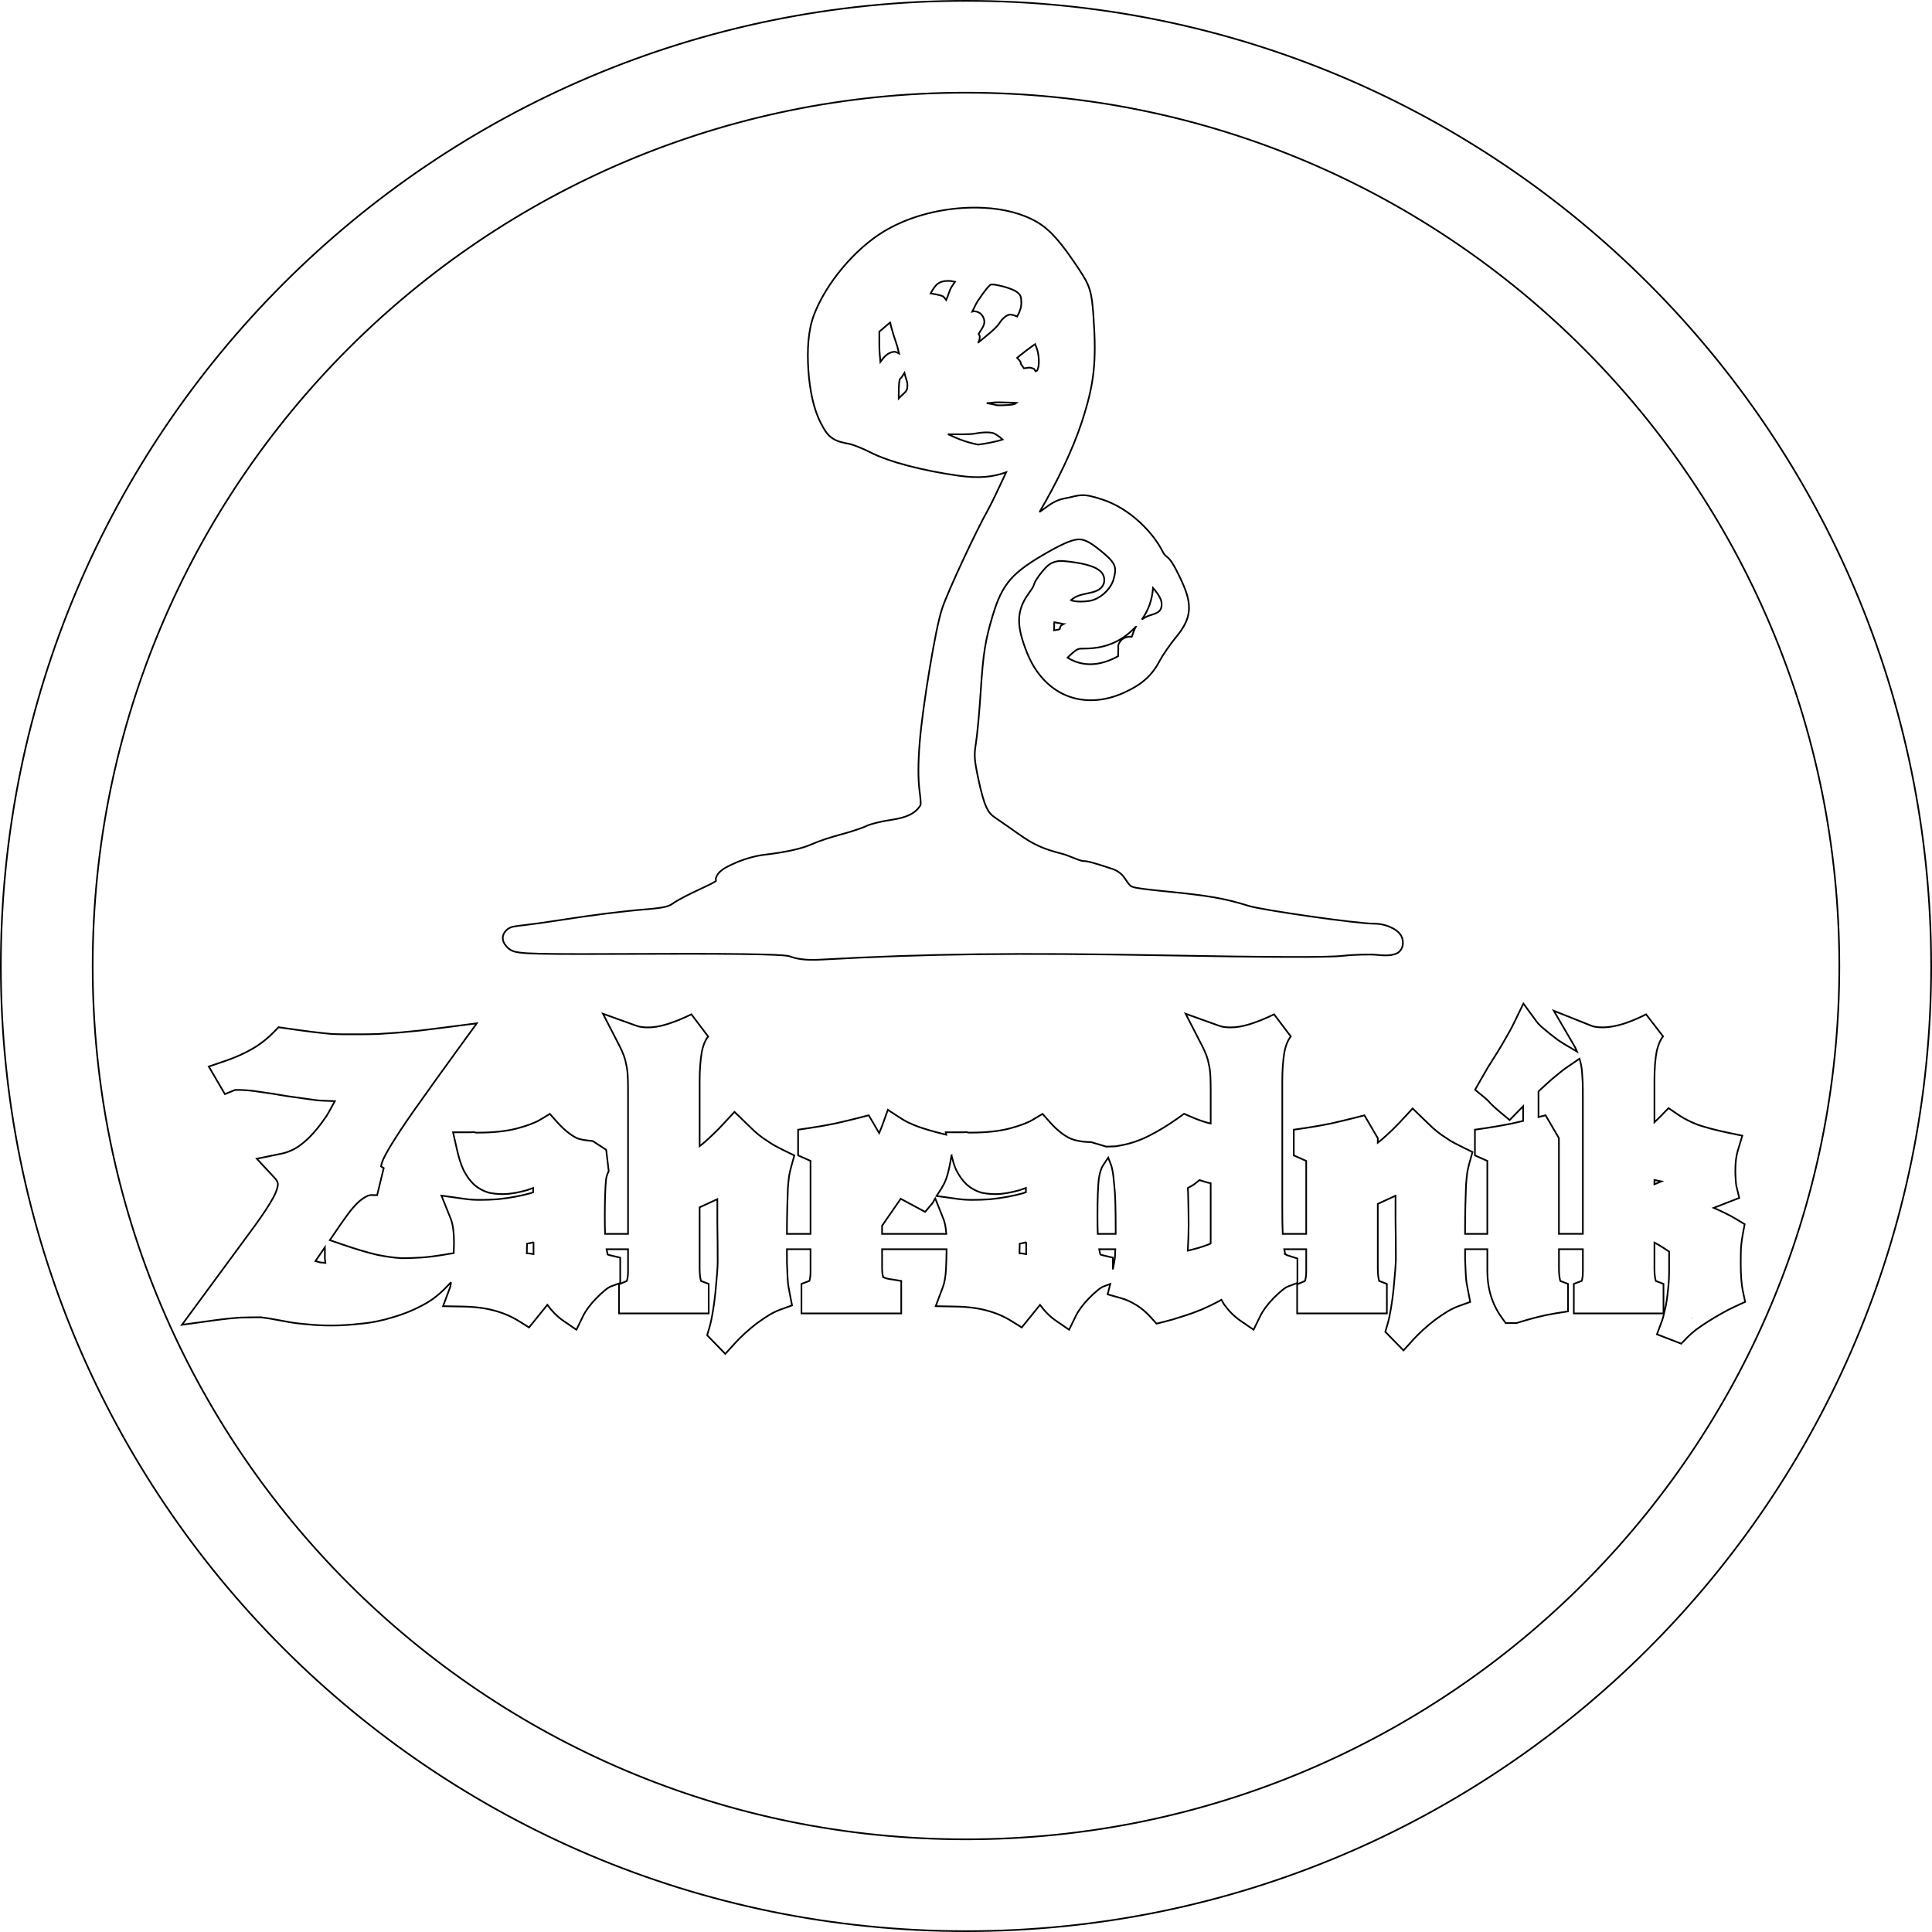
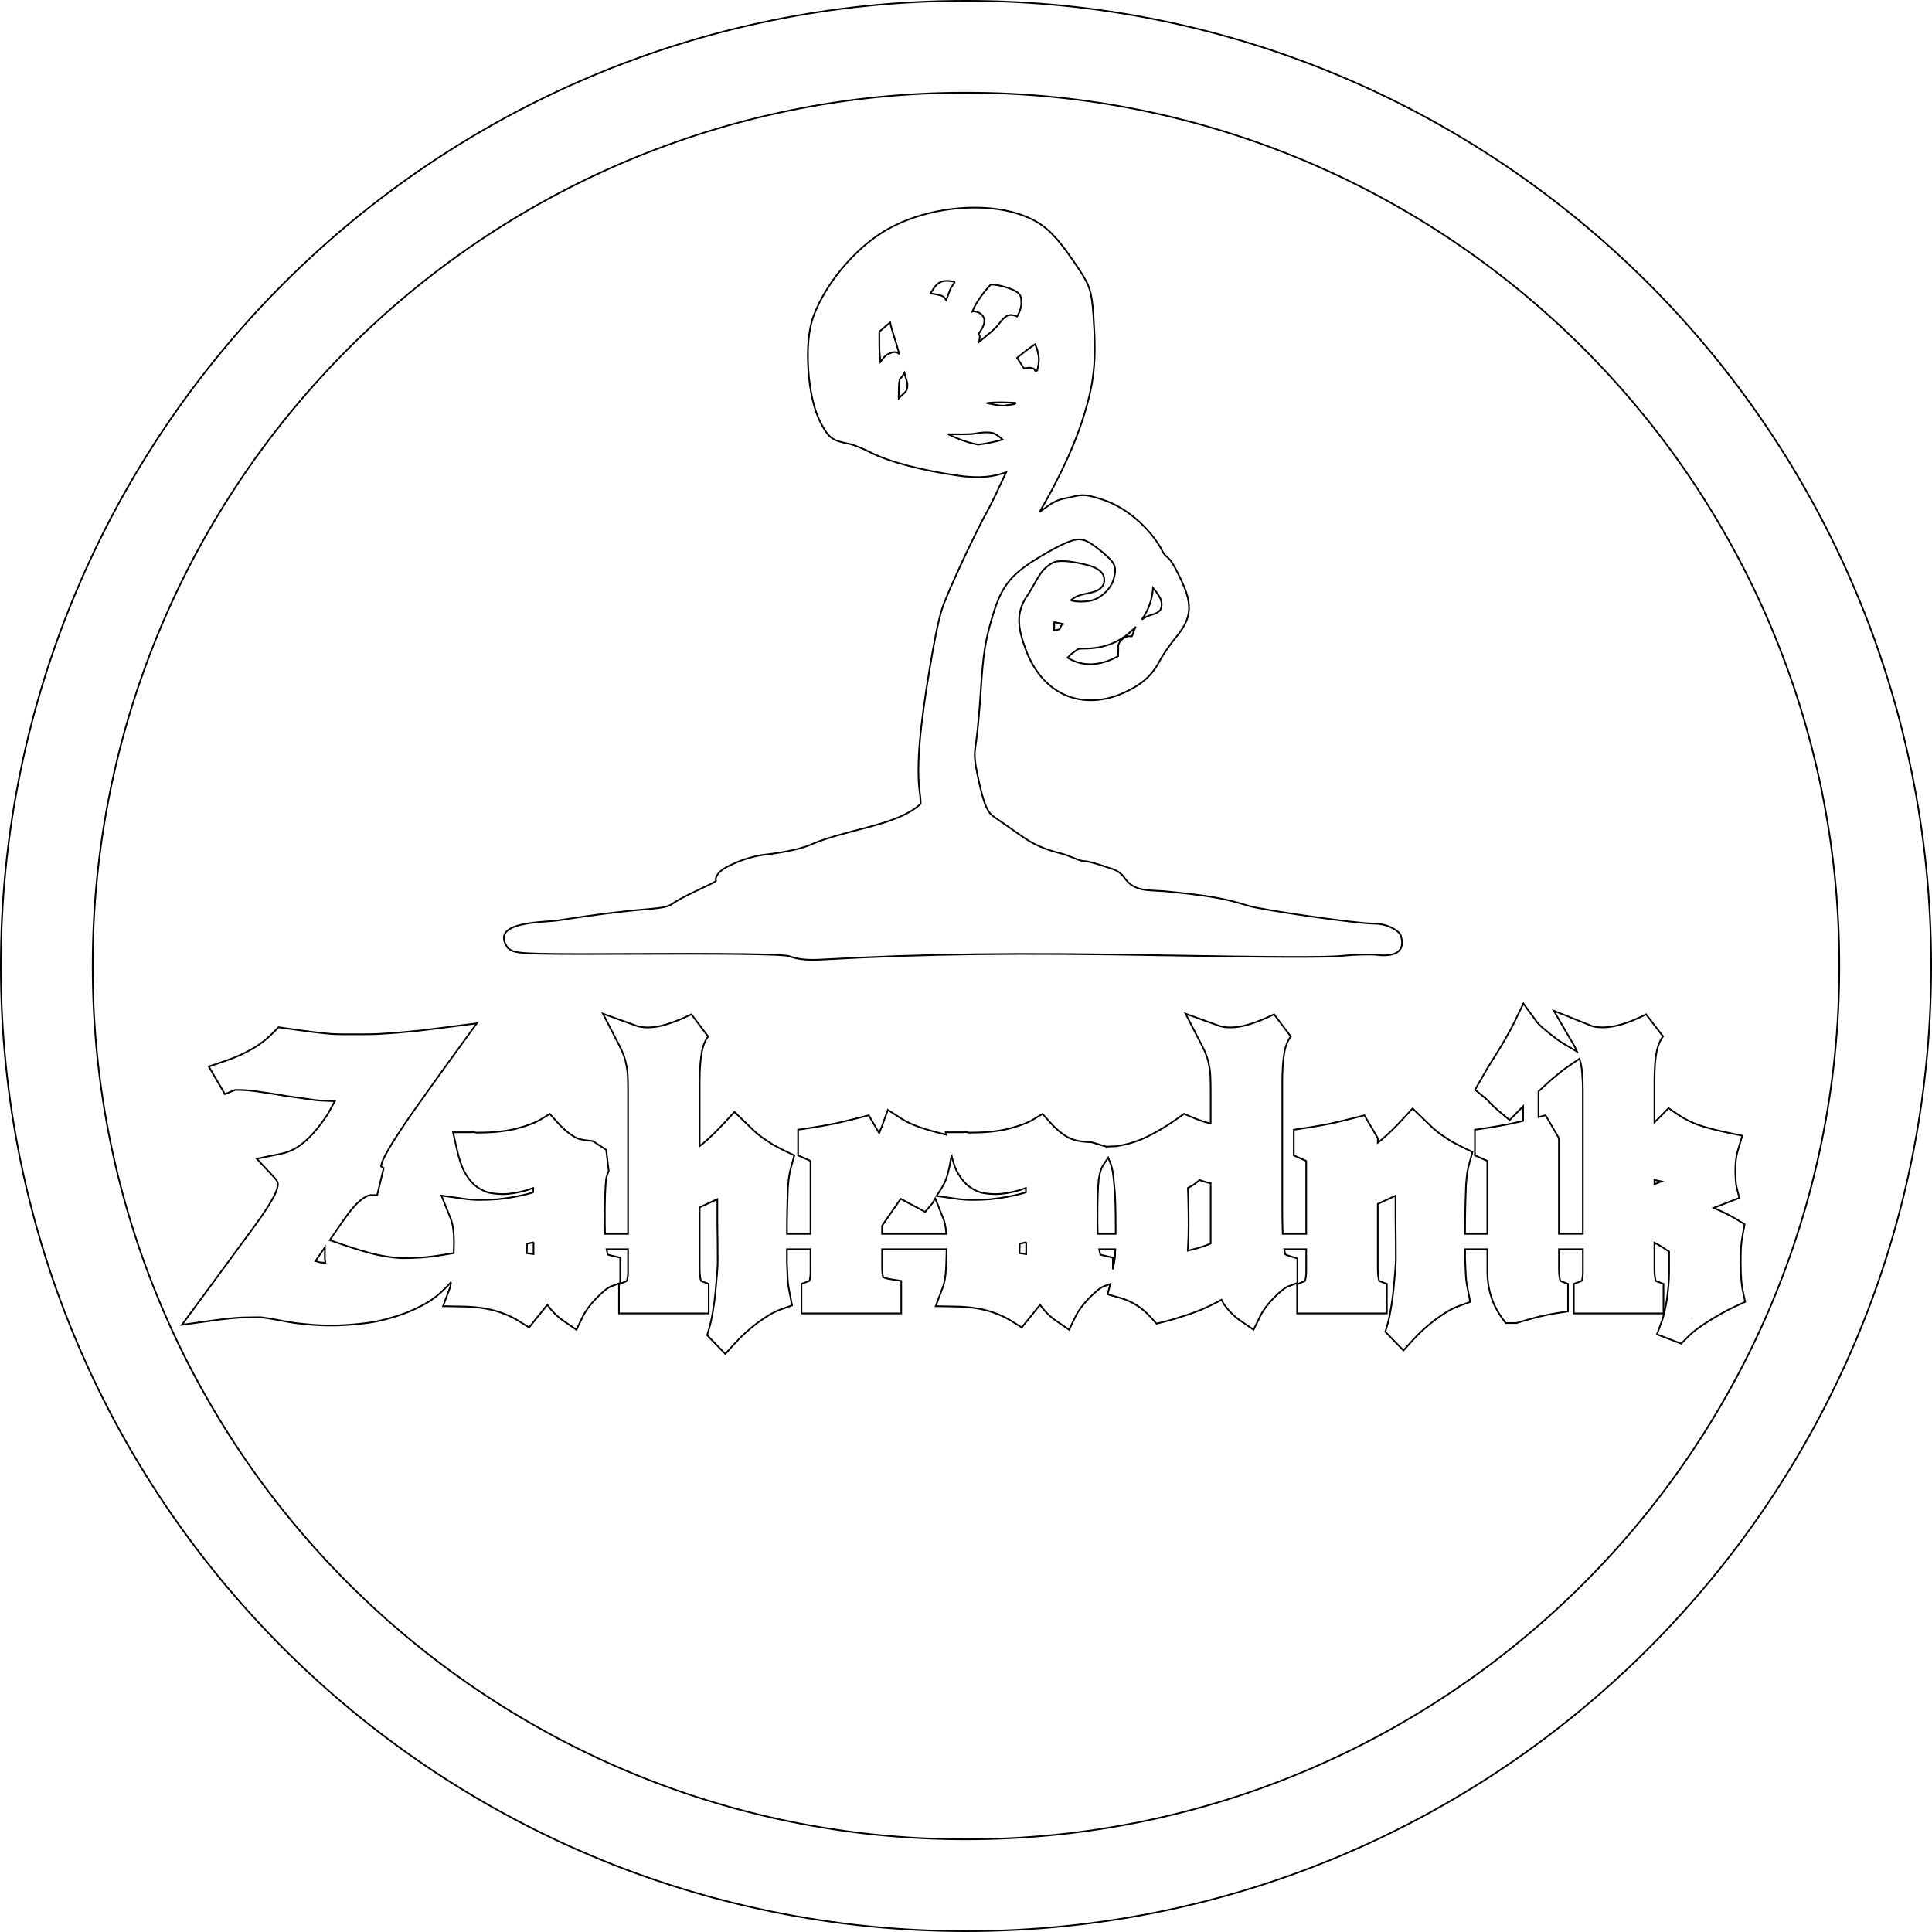
<svg xmlns="http://www.w3.org/2000/svg" version="1.2" viewBox="0 0 219.213 219.213" width="58mm" height="58mm" id="svg1" xml:space="preserve">
  <defs id="defs1">
    <clipPath clipPathUnits="userSpaceOnUse" id="cp1">
      <path d="m 275.5,535.5 c -143.78,0 -260,-116.22 -260,-260 0,-143.78 116.22,-260 260,-260 143.78,0 260,116.22 260,260 0,143.78 -116.22,260 -260,260 z" id="path1" />
    </clipPath>
  </defs>
  <style id="style1">
		tspan { white-space:pre } 
		.s0 { fill: none;stroke: #ff0000;stroke-miterlimit:100 } 
	</style>
  <g id="layer2">
    <g id="layer4" style="display:inline">
      <path id="path2" style="fill:none;stroke:#000000;stroke-width:0.189" d="M 219.118,109.606 A 109.512,109.512 0 0 1 109.606,219.118 109.512,109.512 0 0 1 0.095,109.606 109.512,109.512 0 0 1 109.606,0.095 109.512,109.512 0 0 1 219.118,109.606 Z" />
      <path id="circle2" style="fill:none;stroke:#000000;stroke-width:0.189" d="M 208.697,109.606 A 99.091,99.091 0 0 1 109.606,208.697 99.091,99.091 0 0 1 10.515,109.606 99.091,99.091 0 0 1 109.606,10.515 99.091,99.091 0 0 1 208.697,109.606 Z" />
    </g>
    <path id="path4" style="font-size:38.61px;font-family:'New Rocker';-inkscape-font-specification:'New Rocker';letter-spacing:0.715px;baseline-shift:baseline;white-space:pre;display:inline;overflow:visible;opacity:1;fill:none;stroke:#000000;stroke-width:0.189;stroke-dasharray:none;stroke-opacity:1;enable-background:accumulate;stop-color:#000000;stop-opacity:1" d="m 175.211,112.334 -1.162,2.326 c -0.205,0.41 -0.479,0.901 -0.822,1.464 l -0.014,0.025 -0.014,0.021 c -0.317,0.561 -0.659,1.125 -1.028,1.69 l -0.006,0.008 -0.004,0.008 c -0.358,0.562 -0.704,1.097 -1.035,1.607 l -0.016,0.025 -0.014,0.023 c -0.311,0.518 -0.557,0.936 -0.742,1.254 l -0.701,1.198 1.083,0.867 c 0.328,0.263 0.535,0.476 0.586,0.541 l 0.059,0.079 0.073,0.069 c 0.277,0.277 0.614,0.569 1.049,0.923 l 1.125,0.913 1.026,-1.025 c 0.172,-0.172 0.346,-0.345 0.525,-0.52 v 1.642 c -0.419,0.097 -0.861,0.196 -1.326,0.299 -1.027,0.2 -1.976,0.362 -2.841,0.486 l -1.378,0.198 v 2.875 l 1.427,0.617 v 8.168 h -2.56 c 2e-5,-1.326 0.013,-2.431 0.038,-3.308 0.025,-0.879 0.05,-1.613 0.075,-2.214 0.048,-0.569 0.097,-1.022 0.141,-1.358 0.067,-0.352 0.141,-0.68 0.226,-0.975 l 0.374,-1.306 -1.227,-0.586 c -0.511,-0.243 -0.953,-0.47 -1.322,-0.678 -0.003,-0.002 -0.007,-0.004 -0.01,-0.006 -0.37,-0.232 -0.728,-0.466 -1.075,-0.698 -0.305,-0.219 -0.616,-0.463 -0.929,-0.73 -0.35,-0.325 -0.734,-0.682 -1.158,-1.081 l -1.166,-1.098 -1.101,1.162 c -0.888,0.938 -1.745,1.742 -2.56,2.412 -0.1,0.082 -0.239,0.168 -0.343,0.25 v -0.497 l -1.538,-2.561 -1.154,0.289 c -0.798,0.199 -1.717,0.413 -2.75,0.64 -1.027,0.2 -1.974,0.362 -2.839,0.486 l -1.382,0.198 v 2.875 l 1.429,0.617 v 8.168 h -2.7 c -0.034,-0.755 -0.051,-1.737 -0.051,-2.931 v -14.17 c 0,-1.256 0.086,-2.338 0.244,-3.247 0.168,-0.83 0.437,-1.388 0.736,-1.748 l -1.924,-2.48 c -1.019,0.485 -1.963,0.853 -2.819,1.108 l -0.006,0.002 -0.006,0.002 c -0.795,0.243 -1.523,0.353 -2.194,0.353 -0.556,0 -0.983,-0.073 -1.285,-0.179 l -3.868,-1.353 1.918,3.622 c 0.203,0.384 0.366,0.747 0.493,1.087 0.12,0.319 0.211,0.648 0.271,0.99 l 0.008,0.042 0.01,0.044 c 0.078,0.33 0.131,0.71 0.152,1.141 0.024,0.481 0.036,1.037 0.036,1.659 v 3.696 c -0.071,-0.017 -0.158,-0.022 -0.228,-0.041 -0.606,-0.157 -1.282,-0.387 -2.021,-0.698 l -0.816,-0.343 -0.725,0.507 c -1.12,0.779 -2.244,1.441 -3.374,1.994 -1.066,0.509 -2.096,0.846 -3.094,1.023 l -0.643,0.116 -1.102,0.039 -1.743,-0.506 c -1.074,-0.011 -1.927,-0.184 -2.566,-0.482 -0.689,-0.359 -1.412,-0.913 -2.152,-1.721 l -0.877,-0.958 -1.121,0.657 c -0.539,0.316 -1.458,0.673 -2.704,0.985 -1.169,0.292 -2.643,0.455 -4.399,0.455 h -0.267 c -0.308,-0.096 -0.442,-0.038 -0.622,-0.038 h -2.023 l 0.063,0.272 -0.467,-0.112 c -1.029,-0.245 -1.959,-0.513 -2.797,-0.8 -0.829,-0.309 -1.442,-0.604 -1.774,-0.813 l -1.679,-1.058 -0.687,1.861 c -0.097,0.262 -0.214,0.485 -0.315,0.74 l -1.196,-1.992 -1.156,0.289 c -0.798,0.199 -1.717,0.413 -2.75,0.64 -1.027,0.2 -1.974,0.362 -2.839,0.486 l -1.38,0.198 v 2.875 l 1.429,0.617 v 8.168 h -2.714 c 0.002,-1.156 0.015,-2.131 0.038,-2.921 0.025,-0.879 0.048,-1.614 0.073,-2.216 0.048,-0.569 0.097,-1.022 0.141,-1.358 0.067,-0.352 0.143,-0.678 0.228,-0.973 l 0.372,-1.308 -1.227,-0.584 c -0.502,-0.239 -0.933,-0.462 -1.299,-0.667 -0.38,-0.238 -0.749,-0.476 -1.105,-0.713 -0.307,-0.22 -0.616,-0.464 -0.93,-0.732 -0.35,-0.325 -0.734,-0.686 -1.158,-1.085 l -1.166,-1.096 -1.103,1.164 c -0.888,0.938 -1.743,1.742 -2.558,2.412 -0.1,0.082 -0.241,0.166 -0.344,0.249 v -7.27 c 0,-1.257 0.088,-2.343 0.245,-3.252 0.168,-0.827 0.436,-1.383 0.734,-1.742 l -1.926,-2.482 c -1.019,0.485 -1.961,0.853 -2.817,1.108 l -0.006,0.002 -0.006,0.002 c -0.795,0.243 -1.525,0.355 -2.196,0.355 -0.556,0 -0.981,-0.075 -1.283,-0.181 l -3.868,-1.353 1.918,3.622 c 0.203,0.384 0.366,0.747 0.493,1.087 0.12,0.319 0.209,0.648 0.269,0.99 l 0.008,0.042 0.012,0.044 c 0.078,0.33 0.131,0.71 0.152,1.141 0.024,0.481 0.036,1.037 0.036,1.659 v 16.056 h -2.643 c -0.02,-0.561 -0.03,-1.23 -0.03,-2.004 0,-1.835 0.052,-3.21 0.143,-4.083 0.061,-0.46 0.194,-0.658 0.307,-0.95 l -0.291,-2.371 -1.544,-0.982 c -0.709,-0.071 -1.43,-0.139 -1.905,-0.36 -0.689,-0.359 -1.414,-0.913 -2.154,-1.721 l -0.877,-0.956 -1.119,0.655 c -0.539,0.316 -1.458,0.673 -2.704,0.985 -1.169,0.292 -2.642,0.455 -4.399,0.455 h -0.267 c -0.308,-0.096 -0.44,-0.038 -0.62,-0.038 h -2.025 l 0.461,1.973 c 0.198,0.848 0.426,1.575 0.729,2.214 l 0.016,0.029 0.014,0.033 c 0.321,0.61 0.701,1.149 1.186,1.593 l 0.028,0.025 0.03,0.025 c 0.464,0.387 1.008,0.683 1.592,0.85 l 0.061,0.019 0.065,0.012 c 0.501,0.1 1.018,0.146 1.55,0.146 0.841,0 1.737,-0.161 2.774,-0.441 0.247,-0.067 0.472,-0.177 0.715,-0.252 v 0.474 c -0.122,0.043 -0.179,0.081 -0.319,0.123 -0.507,0.137 -1.081,0.266 -1.726,0.385 -0.641,0.119 -1.325,0.214 -2.049,0.287 -0.7,0.048 -1.387,0.073 -2.059,0.073 -0.607,0 -1.153,-0.036 -1.635,-0.102 l -2.766,-0.378 1.063,2.582 c 0.118,0.287 0.217,0.654 0.279,1.11 v 0.006 l 0.002,0.004 c 0.065,0.456 0.099,0.962 0.099,1.513 0,0.406 -0.023,0.813 -0.032,1.22 l -1.265,0.204 c -0.91,0.148 -1.735,0.245 -2.471,0.293 -0.743,0.048 -1.5,0.072 -2.269,0.073 -0.847,-0.047 -1.801,-0.174 -2.855,-0.389 -1.057,-0.241 -2.34,-0.612 -3.841,-1.112 l -1.55,-0.518 0.93,-1.322 0.002,-0.004 c 0.399,-0.574 0.799,-1.121 1.196,-1.642 0.367,-0.482 0.723,-0.88 1.057,-1.193 l 0.002,-0.002 c 0.341,-0.321 0.664,-0.546 0.968,-0.698 l 0.032,-0.015 0.03,-0.017 c 0.205,-0.114 0.405,-0.151 0.643,-0.162 l 0.053,0.017 h 0.531 l 0.756,-3.025 c -0.178,-0.095 -0.22,-0.138 -0.307,-0.202 0.014,-0.085 0.055,-0.345 0.271,-0.821 0.281,-0.582 0.772,-1.419 1.465,-2.459 l 0.006,-0.008 0.004,-0.008 c 0.696,-1.068 1.62,-2.385 2.766,-3.938 l 0.004,-0.004 0.004,-0.006 c 1.152,-1.587 2.563,-3.499 4.233,-5.734 l 2.259,-3.027 -3.746,0.47 c -1.026,0.128 -1.976,0.242 -2.847,0.345 -0.862,0.076 -1.687,0.153 -2.475,0.229 -0.774,0.05 -1.525,0.098 -2.251,0.148 -0.717,0.024 -1.447,0.037 -2.19,0.037 h -1.621 c -0.45,0 -0.973,-0.013 -1.556,-0.037 -0.586,-0.049 -1.302,-0.124 -2.15,-0.224 h -0.006 c -0.834,-0.101 -1.891,-0.241 -3.17,-0.42 l -0.794,-0.112 -0.564,0.566 c -0.723,0.723 -1.516,1.328 -2.394,1.823 l -0.008,0.004 -0.008,0.004 c -0.864,0.5 -1.913,0.964 -3.142,1.374 l -1.901,0.632 1.853,3.085 1.176,-0.47 h 0.23 c 0.837,0 1.691,0.069 2.562,0.21 l 0.024,0.004 0.024,0.004 c 0.956,0.126 1.953,0.276 2.989,0.453 l 0.022,0.004 0.022,0.006 c 1.088,0.155 2.227,0.309 3.417,0.464 l 0.018,0.004 0.02,0.002 c 0.658,0.07 1.426,0.07 2.14,0.104 -0.313,0.531 -0.656,1.212 -0.948,1.646 -0.696,1.006 -1.365,1.81 -1.982,2.405 -0.611,0.588 -1.182,1.01 -1.689,1.283 -0.518,0.268 -1.012,0.444 -1.489,0.54 l -2.869,0.574 2.021,2.11 c 0.357,0.373 0.406,0.566 0.406,0.782 0,0.194 -0.12,0.722 -0.531,1.457 -0.433,0.776 -1.134,1.828 -2.087,3.106 l -8.414,11.131 3.813,-0.511 c 1.121,-0.15 2.108,-0.246 2.954,-0.295 0.838,-0.024 1.596,-0.034 2.291,-0.035 0.575,0.071 1.108,0.149 1.58,0.239 h 0.006 l 0.008,0.002 c 0.571,0.104 1.152,0.209 1.748,0.312 l 0.006,0.002 h 0.006 c 0.657,0.11 1.361,0.188 2.103,0.243 h 0.002 0.002 0.002 c 8.28e-4,-1e-5 0.003,-7e-5 0.004,0 0.795,0.085 1.692,0.125 2.708,0.125 1.016,0 2.121,-0.069 3.316,-0.2 1.289,-0.113 2.564,-0.369 3.819,-0.757 1.3,-0.369 2.557,-0.887 3.764,-1.561 1.073,-0.599 1.971,-1.434 2.813,-2.328 -0.04,0.153 -0.049,0.419 -0.095,0.54 l -0.824,2.143 2.297,0.041 c 1.389,0.024 2.586,0.18 3.589,0.447 l 0.004,0.002 h 0.004 c 1.046,0.273 1.981,0.666 2.819,1.173 l 1.182,0.717 2.101,-2.53 c 0.526,0.703 1.131,1.309 1.829,1.775 l 1.517,1.01 0.812,-1.628 c 0.091,-0.181 0.276,-0.476 0.546,-0.836 0.261,-0.348 0.557,-0.689 0.893,-1.025 0.348,-0.348 0.688,-0.655 1.024,-0.923 l 0.006,-0.004 0.004,-0.006 c 0.312,-0.254 0.559,-0.382 0.687,-0.428 l 1.065,-0.38 v -2.836 l -1.245,-0.287 c -0.107,-0.025 -0.153,-0.047 -0.196,-0.069 -0.001,-0.01 -0.007,-0.03 -0.014,-0.054 l -0.002,-0.008 c -0.039,-0.133 -0.079,-0.31 -0.119,-0.526 h 2.475 v 2.532 c 0,0.568 -0.1,0.904 -0.139,0.981 l -0.01,0.019 -0.01,0.019 c -0.002,0.005 -0.004,0.009 -0.006,0.013 l -0.877,0.366 v 3.256 h 10.317 v -3.305 l -0.877,-0.326 c -0.001,-0.003 -0.003,-0.006 -0.004,-0.01 -0.069,-0.188 -0.16,-0.668 -0.16,-1.364 v -6.873 l 2.037,-0.911 v 2.703 0.013 c 0.026,1.458 0.038,2.914 0.038,4.372 0,0.186 -0.021,0.637 -0.071,1.262 -0.05,0.631 -0.114,1.329 -0.19,2.093 -0.073,0.708 -0.171,1.418 -0.293,2.127 v 0.004 l -0.002,0.004 c -0.121,0.727 -0.254,1.313 -0.38,1.734 l -0.275,0.917 2.087,2.089 1.134,-1.216 c 0.32,-0.343 0.697,-0.709 1.128,-1.093 0.424,-0.377 0.875,-0.745 1.35,-1.102 0.5,-0.356 0.983,-0.672 1.449,-0.952 0.459,-0.261 0.893,-0.464 1.297,-0.605 l 1.321,-0.461 -0.275,-1.37 c -0.048,-0.24 -0.096,-0.495 -0.145,-0.761 v -0.006 c -0.037,-0.223 -0.072,-0.556 -0.095,-0.977 -0.024,-0.432 -0.051,-1.003 -0.075,-1.686 v -0.013 -1.476 h 2.714 v 2.532 c 0,0.549 -0.084,0.892 -0.133,1.014 l -0.911,0.337 v 3.305 h 11.477 v -3.638 l -1.36,-0.212 c -0.53,-0.083 -0.688,-0.208 -0.707,-0.218 h -0.002 c 0.003,-0.011 -0.133,-0.268 -0.133,-0.936 v -2.183 h 7.42 c -0.01,0.74 -0.034,1.48 -0.071,2.22 -0.045,0.884 -0.183,1.562 -0.356,2.014 l -0.828,2.143 2.299,0.041 c 1.389,0.024 2.588,0.18 3.591,0.447 l 0.004,0.002 h 0.004 c 1.046,0.273 1.977,0.664 2.815,1.172 l 1.184,0.717 2.103,-2.526 c 0.526,0.702 1.132,1.308 1.829,1.773 l 1.515,1.01 0.814,-1.628 c 0.091,-0.181 0.272,-0.476 0.542,-0.836 0.261,-0.348 0.559,-0.689 0.895,-1.025 0.348,-0.348 0.69,-0.657 1.026,-0.925 l 0.004,-0.004 0.006,-0.004 c 0.312,-0.254 0.557,-0.382 0.685,-0.428 l 0.762,-0.272 -0.305,1.16 1.53,0.422 c 0.593,0.164 1.188,0.422 1.794,0.79 0.584,0.355 1.136,0.809 1.661,1.378 l 0.639,0.69 0.915,-0.218 c 0.676,-0.162 1.375,-0.364 2.091,-0.601 l 0.008,-0.002 c 0.738,-0.219 1.451,-0.468 2.14,-0.744 l 0.014,-0.006 0.016,-0.006 c 0.706,-0.299 1.376,-0.612 2.009,-0.942 0.1,-0.052 0.176,-0.109 0.273,-0.162 0.117,0.178 0.187,0.366 0.317,0.541 0.533,0.721 1.155,1.337 1.867,1.811 l 1.517,1.01 0.812,-1.628 c 0.091,-0.181 0.274,-0.476 0.544,-0.836 0.261,-0.348 0.557,-0.689 0.893,-1.025 0.348,-0.348 0.69,-0.657 1.026,-0.925 l 0.006,-0.004 0.004,-0.004 c 0.312,-0.254 0.557,-0.382 0.685,-0.428 l 1.067,-0.382 V 140.87 l -1.134,-0.349 c -0.117,-0.036 -0.159,-0.067 -0.218,-0.1 0.005,-0.002 -0.027,-0.072 -0.097,-0.243 -0.024,-0.094 -0.048,-0.209 -0.071,-0.343 h 2.534 v 2.532 c 0,0.568 -0.102,0.904 -0.141,0.981 l -0.01,0.019 -0.008,0.019 c -0.002,0.004 -0.004,0.01 -0.006,0.013 l -0.879,0.366 v 3.256 h 10.319 v -3.305 l -0.879,-0.326 c -0.001,-0.003 -0.003,-0.006 -0.004,-0.01 -0.069,-0.188 -0.16,-0.668 -0.16,-1.364 v -7.258 l 2.039,-0.911 v 2.701 0.013 c 0.026,1.458 0.038,2.916 0.038,4.374 0,0.186 -0.021,0.637 -0.071,1.262 -0.051,0.631 -0.116,1.327 -0.192,2.091 l 0.002,-0.004 c -0.073,0.71 -0.172,1.42 -0.295,2.131 v 0.004 l -0.002,0.006 c -0.121,0.727 -0.252,1.312 -0.378,1.732 l -0.275,0.921 2.087,2.085 1.134,-1.216 c 0.32,-0.343 0.697,-0.709 1.128,-1.093 0.423,-0.376 0.873,-0.741 1.346,-1.096 0.497,-0.355 0.979,-0.673 1.443,-0.952 0.463,-0.264 0.9,-0.466 1.307,-0.609 l 1.319,-0.462 -0.273,-1.37 c -0.048,-0.24 -0.098,-0.493 -0.146,-0.759 v -0.002 c -0.037,-0.223 -0.071,-0.558 -0.095,-0.981 -0.024,-0.432 -0.051,-1.005 -0.075,-1.688 v -0.012 -1.091 h 2.56 v 2.491 c 0,1.89 0.547,3.664 1.627,5.125 l 0.481,0.653 h 1.241 l 0.224,-0.069 c 0.75,-0.225 1.473,-0.424 2.168,-0.597 0.668,-0.167 1.394,-0.313 2.176,-0.435 l 1.358,-0.21 v -3.075 l -0.877,-0.326 c -0.001,-0.003 -0.003,-0.006 -0.004,-0.01 -0.069,-0.188 -0.16,-0.668 -0.16,-1.364 v -2.183 h 2.752 v 2.532 c 1e-5,0.549 -0.084,0.892 -0.133,1.014 l -0.909,0.337 v 3.305 H 191.322 v -3.305 l -0.879,-0.326 c -0.001,-0.003 -0.003,-0.006 -0.004,-0.01 -0.069,-0.188 -0.158,-0.668 -0.158,-1.364 v -2.915 c 0.053,0.028 0.114,0.05 0.166,0.079 l 0.02,0.01 0.018,0.008 c 0.5,0.258 0.992,0.586 1.485,0.902 v 2.304 c 0,0.433 -0.024,0.913 -0.071,1.437 -0.049,0.54 -0.109,1.066 -0.182,1.578 -0.069,0.484 -0.159,0.938 -0.271,1.362 l -0.012,0.038 -0.01,0.038 c -0.09,0.429 -0.187,0.767 -0.273,0.99 l -0.582,1.513 2.795,1.048 0.731,-0.732 c 0.243,-0.243 0.563,-0.518 0.95,-0.815 0.423,-0.304 0.883,-0.612 1.386,-0.923 0.515,-0.319 1.043,-0.624 1.584,-0.919 0.535,-0.292 1.04,-0.547 1.513,-0.759 l 1.188,-0.532 -0.279,-1.276 c -0.138,-0.629 -0.232,-1.691 -0.232,-3.093 0,-0.68 0.011,-1.262 0.034,-1.759 0.047,-0.484 0.113,-0.967 0.206,-1.453 l 0.214,-1.112 -0.976,-0.574 c -0.798,-0.469 -1.678,-0.872 -2.58,-1.256 l 2.936,-1.112 -0.346,-1.385 c -0.002,-0.007 -0.046,-0.281 -0.069,-0.671 -0.025,-0.417 -0.038,-0.752 -0.038,-0.987 0,-0.938 0.107,-1.686 0.275,-2.227 l 0.529,-1.696 -1.74,-0.355 c -1.33,-0.271 -2.456,-0.565 -3.374,-0.869 -0.866,-0.321 -1.622,-0.699 -2.273,-1.133 l -1.097,-0.73 -0.93,0.931 c -0.26,0.26 -0.458,0.422 -0.695,0.647 v -4.607 c 0,-1.463 0.105,-2.607 0.271,-3.384 0.19,-0.771 0.455,-1.3 0.719,-1.622 l -1.95,-2.461 c -1.093,0.534 -2.051,0.909 -2.851,1.131 -0.812,0.226 -1.533,0.326 -2.158,0.326 -0.617,0 -1.04,-0.085 -1.231,-0.16 l -4.377,-1.701 2.415,4.025 c 0.115,0.191 0.179,0.366 0.255,0.543 l -1.459,-0.834 c -0.123,-0.07 -0.377,-0.228 -0.697,-0.434 -0.313,-0.24 -0.647,-0.488 -1,-0.748 -0.334,-0.262 -0.653,-0.525 -0.962,-0.786 -0.251,-0.232 -0.427,-0.422 -0.483,-0.497 z m 6.448,6.175 c 0.049,0.167 0.11,0.321 0.143,0.507 l 0.008,0.044 0.01,0.044 c 0.076,0.323 0.131,0.716 0.152,1.175 l 0.002,0.038 0.004,0.038 c 0.045,0.476 0.069,1.046 0.069,1.701 v 16.056 h -2.752 v -10.711 l -1.536,-2.561 -0.812,0.202 v -2.875 c 0.277,-0.251 0.548,-0.495 0.812,-0.732 0.49,-0.441 0.934,-0.814 1.328,-1.116 l 0.024,-0.017 0.022,-0.017 c 0.417,-0.344 0.735,-0.583 0.875,-0.676 z m -72.228,10.823 c 0.158,0.566 0.308,1.138 0.527,1.599 l 0.016,0.029 0.016,0.031 c 0.321,0.61 0.701,1.149 1.186,1.593 l 0.026,0.027 0.03,0.025 c 0.464,0.387 1.008,0.683 1.592,0.85 l 0.063,0.019 0.061,0.012 c 0.501,0.1 1.02,0.146 1.552,0.146 0.841,0 1.739,-0.161 2.776,-0.441 0.247,-0.067 0.472,-0.177 0.715,-0.252 v 0.472 c -0.122,0.043 -0.178,0.08 -0.319,0.123 -0.507,0.137 -1.081,0.268 -1.726,0.387 -0.64,0.119 -1.324,0.214 -2.047,0.287 -0.701,0.048 -1.389,0.073 -2.063,0.073 -0.607,0 -1.155,-0.036 -1.637,-0.102 l -2.485,-0.339 c 0.397,-0.586 0.815,-1.153 1.085,-1.859 l 0.004,-0.008 0.002,-0.006 c 0.307,-0.825 0.477,-1.74 0.628,-2.667 z m 18.028,0.252 0.317,0.792 c 0.045,0.112 0.12,0.359 0.184,0.703 l 0.002,0.01 0.002,0.01 c 0.057,0.285 0.118,0.753 0.166,1.358 l 0.004,0.035 0.004,0.035 c 0.068,0.544 0.118,1.26 0.143,2.125 0.025,0.853 0.038,1.895 0.038,3.12 0,0.114 -0.001,0.229 -0.002,0.343 h -2.061 c -0.021,-0.561 -0.034,-1.23 -0.034,-2.004 0,-1.838 0.056,-3.218 0.146,-4.091 0.106,-0.787 0.315,-1.319 0.533,-1.632 z m 62.82,2.499 0.804,0.16 -0.804,0.324 z m -52.318,0.008 c 0.317,0.097 0.607,0.202 0.954,0.289 0.121,0.03 0.212,0.031 0.329,0.058 v 6.754 c -0.055,0.026 -0.073,0.041 -0.133,0.067 -0.402,0.155 -0.843,0.303 -1.328,0.441 -0.371,0.106 -0.773,0.201 -1.174,0.295 0.004,-0.108 0.012,-0.198 0.016,-0.308 l 0.002,-0.031 c 0.052,-0.847 0.079,-1.695 0.079,-2.541 0,-0.877 -0.014,-1.791 -0.04,-2.74 0,-0.57 -0.03,-0.946 -0.048,-1.395 0.211,-0.122 0.409,-0.203 0.63,-0.347 l 0.008,-0.006 0.008,-0.004 c 0.277,-0.185 0.463,-0.356 0.697,-0.532 z m -30.402,2.048 0.936,2.274 c 0.118,0.287 0.217,0.656 0.279,1.112 v 0.006 l 0.002,0.004 c 0.026,0.185 0.049,0.379 0.065,0.58 h -7.391 v -0.911 l 2.144,-3.015 2.807,1.464 0.832,-0.958 c 0.136,-0.157 0.201,-0.386 0.325,-0.555 z m -46.196,4.91 v 1.339 c -0.189,-0.019 -0.424,-0.085 -0.604,-0.092 l 0.002,0.002 c -0.058,-0.003 -0.112,-0.009 -0.17,-0.012 l 0.022,-1.075 c 0.207,-0.047 0.376,-0.058 0.598,-0.116 l 0.028,-0.006 0.026,-0.008 c 0.032,-0.01 0.067,-0.023 0.099,-0.033 z m 56.663,0 v 1.339 c -0.189,-0.019 -0.424,-0.085 -0.604,-0.092 l 0.004,0.002 c -0.058,-0.003 -0.112,-0.009 -0.17,-0.012 l 0.022,-1.075 c 0.207,-0.047 0.374,-0.058 0.596,-0.116 l 0.028,-0.006 0.026,-0.008 c 0.032,-0.01 0.067,-0.023 0.099,-0.033 z m -80.662,0.572 v 1.239 c 0,0.171 0.056,0.332 0.069,0.501 -0.185,-0.03 -0.487,-0.023 -0.647,-0.06 h -0.004 c -0.157,-0.037 -0.336,-0.107 -0.497,-0.148 z m 89.058,0.214 h 1.855 c -0.01,0.262 -0.022,0.524 -0.036,0.786 -0.024,0.446 -0.158,0.979 -0.244,1.474 v -1.316 l -1.247,-0.287 c -0.105,-0.024 -0.151,-0.046 -0.194,-0.067 -0.002,-0.01 -0.008,-0.034 -0.014,-0.056 -0.039,-0.134 -0.081,-0.314 -0.121,-0.534 z m 68.134,7.738 -0.002,0.01 c 3.2e-4,-0.002 0.002,-0.007 0.002,-0.01 z" transform="scale(0.9865363,1.013648)" />
    <g id="path3" style="opacity:1">
-       <path id="path5" style="baseline-shift:baseline;display:inline;overflow:visible;fill:none;stroke:#000000;stroke-width:0.189;stroke-dasharray:none;stroke-opacity:1;enable-background:accumulate;stop-color:#000000;stop-opacity:1" d="m 111.564,23.578 c -0.758,-0.037 -1.53,-0.028 -2.309,0.021 -3.113,0.197 -6.316,1.072 -8.93,2.639 -3.341,2.003 -6.624,5.92 -7.988,9.543 -0.638,1.694 -0.771,3.946 -0.617,6.211 0.154,2.265 0.594,4.484 1.453,6.084 0.36,0.67 0.649,1.221 1.246,1.631 0.598,0.41 1.195,0.507 2.064,0.684 0.225,0.046 1.431,0.494 2.188,0.891 2.15,1.127 5.988,2.106 10.025,2.684 2.448,0.35 3.975,0.147 5.469,-0.379 -0.768,1.633 -1.637,3.512 -2.088,4.309 -1.292,2.283 -4.497,9.117 -5.17,11.125 -0.428,1.277 -0.929,3.881 -1.424,6.836 -0.495,2.955 -0.945,6.156 -1.125,8.322 -0.187,2.247 -0.206,4.189 -0.019,5.582 0.109,0.814 0.135,1.27 0.119,1.453 -0.016,0.184 0.006,0.125 -0.15,0.346 -0.506,0.716 -1.396,1.213 -3.232,1.473 -0.546,0.077 -1.113,0.192 -1.621,0.32 -0.508,0.129 -0.913,0.238 -1.316,0.447 -0.121,0.063 -1.514,0.564 -2.598,0.848 -1.198,0.314 -2.633,0.779 -3.447,1.146 -1.045,0.472 -2.84,0.896 -5.393,1.193 -1.048,0.122 -2.41,0.527 -3.432,0.996 -0.653,0.3 -1.086,0.5 -1.494,0.85 -0.204,0.175 -0.423,0.421 -0.539,0.768 -0.043,0.129 0.006,0.236 0,0.367 -0.204,0.136 -0.704,0.408 -1.609,0.824 -1.348,0.62 -2.685,1.289 -3.381,1.785 -0.356,0.254 -0.927,0.431 -2.771,0.582 -2.862,0.235 -6.313,0.668 -10.014,1.254 -1.34,0.212 -3.185,0.47 -4.021,0.562 -0.371,0.041 -0.661,0.076 -0.912,0.117 -0.251,0.041 -0.442,0.052 -0.773,0.227 -0.255,0.134 -1.362,1.003 -0.16,2.205 0.377,0.377 0.834,0.483 1.344,0.553 0.51,0.07 1.195,0.109 2.283,0.135 2.176,0.052 5.945,0.046 12.658,0.018 12.858,-0.055 15.344,0.134 15.715,0.275 0.012,0.005 0.025,0.009 0.037,0.014 l 0.178,0.068 h 0.012 0.002 c 0.929,0.306 2.005,0.368 3.387,0.291 11.88,-0.663 22.102,-0.788 38.857,-0.479 6.006,0.111 10.645,0.171 13.998,0.18 3.353,0.009 5.357,-0.022 6.357,-0.133 1.276,-0.141 3.13,-0.174 3.766,-0.105 0.524,0.057 0.974,0.077 1.379,0.049 0.202,-0.014 0.391,-0.037 0.611,-0.104 0.22,-0.067 0.54,-0.144 0.82,-0.598 0.331,-0.536 0.156,-1.302 -0.1,-1.65 -0.256,-0.348 -0.541,-0.533 -0.848,-0.699 -0.613,-0.332 -1.344,-0.535 -2.145,-0.535 -1.976,0 -12.707,-1.549 -14.213,-2.016 -2.796,-0.867 -4.497,-1.162 -9.596,-1.668 -2.166,-0.215 -3.222,-0.356 -3.598,-0.498 -0.188,-0.071 -0.221,-0.098 -0.342,-0.229 -0.121,-0.131 -0.305,-0.396 -0.582,-0.807 -0.266,-0.393 -0.757,-0.788 -1.279,-0.965 -4.655,-1.581 -2.321,-0.416 -4.568,-1.31 -0.379,-0.151 -0.771,-0.323 -1.184,-0.428 -2.139,-0.541 -3.292,-1.062 -4.885,-2.195 -0.932,-0.663 -2.144,-1.507 -2.73,-1.902 -0.485,-0.327 -0.724,-0.58 -1.021,-1.225 -0.297,-0.645 -0.593,-1.696 -0.938,-3.35 -0.424,-2.038 -0.454,-2.527 -0.244,-3.844 0.172,-1.081 0.404,-3.65 0.551,-5.939 0.273,-4.253 0.513,-5.773 1.357,-8.58 1.092,-3.631 2.19,-4.893 6.342,-7.244 1.852,-1.049 2.872,-1.431 3.529,-1.404 0.657,0.027 1.372,0.427 2.754,1.596 0.752,0.636 1.072,1.068 1.191,1.406 0.12,0.338 0.125,0.729 -0.098,1.523 -0.328,1.173 -1.584,2.284 -2.748,2.459 -0.753,0.113 -1.411,0.091 -1.836,-0.002 -0.216,-0.047 -0.172,-0.044 -0.244,-0.086 0.019,-0.018 0.018,-0.019 0.019,-0.02 h 0.002 c 0.002,-0.002 0.008,-0.006 0.025,-0.021 1.016,-0.908 2.635,-0.545 3.412,-1.414 0.127,-0.143 0.316,-0.407 0.316,-0.812 0,-0.714 -0.445,-1.04 -0.721,-1.223 -0.276,-0.183 -0.547,-0.291 -0.857,-0.395 -0.62,-0.208 -1.387,-0.362 -2.275,-0.467 -0.699,-0.082 -1.192,-0.178 -1.824,0.027 -0.633,0.205 -0.993,0.643 -1.357,1.076 -0.231,0.275 -0.437,0.552 -0.604,0.807 -0.083,0.128 -0.157,0.248 -0.225,0.383 -0.331,0.817 -0.075,0.352 -0.783,1.4 -0.625,0.862 -1.017,1.846 -1.021,2.926 -0.004,1.079 0.312,2.192 0.859,3.6 0.921,2.368 2.496,4.111 4.482,4.941 1.986,0.831 4.317,0.716 6.594,-0.326 2.041,-0.935 3.16,-1.942 4.062,-3.68 0.267,-0.514 1.131,-1.782 1.76,-2.539 0.858,-1.032 1.459,-2.019 1.518,-3.197 0.058,-1.178 -0.375,-2.291 -1.082,-3.766 -1.341,-2.799 -1.42,-1.846 -1.924,-2.85 -1.021,-2.036 -3.609,-4.824 -6.822,-5.869 -1.129,-0.367 -1.761,-0.528 -2.42,-0.484 -0.659,0.043 -0.998,0.212 -1.855,0.359 -1.003,0.172 -1.748,0.728 -2.439,1.248 -0.157,0.118 -0.267,0.184 -0.418,0.299 2.009,-3.419 3.792,-7.134 4.795,-10.201 1.422,-4.347 1.691,-6.809 1.326,-12.031 -0.199,-2.841 -0.405,-3.455 -1.664,-5.352 -1.95,-2.937 -3.202,-4.42 -4.717,-5.309 -1.716,-1.006 -3.85,-1.519 -6.123,-1.629 z m -3.955,8.291 c 0.315,0 0.507,0.062 0.744,0.107 -0.115,0.175 -0.21,0.33 -0.346,0.52 -0.276,0.384 -0.424,1.088 -0.65,1.555 -0.12,-0.163 -0.221,-0.346 -0.393,-0.439 -0.26,-0.141 -1.169,-0.29 -1.37,-0.322 0.273,-0.502 0.546,-0.908 0.805,-1.092 0.308,-0.22 0.636,-0.328 1.209,-0.328 z m 4.971,0.406 c 0.131,-0.002 0.392,0.032 0.781,0.119 1.2,0.269 1.871,0.586 2.152,0.842 0.281,0.255 0.373,0.46 0.373,1.15 0,0.491 -0.175,0.983 -0.475,1.527 -0.341,-0.144 -0.732,-0.267 -0.93,-0.201 -0.266,0.089 -0.399,0.198 -0.521,0.301 -0.246,0.206 -0.418,0.427 -0.588,0.693 -0.339,0.531 -1.422,1.379 -2.35,2.143 -6.3e-4,-0.001 -0.003,-0.005 -0.004,-0.006 -0.004,-0.004 -0.012,-0.011 -0.016,-0.016 -8.2e-4,-0.001 -10e-4,-0.003 -0.002,-0.004 0.045,-0.089 0.095,-0.086 0.137,-0.307 0.176,-0.931 -0.414,-0.175 0.137,-1 0.473,-0.709 0.45,-0.982 0.371,-1.307 -0.05,-0.206 -0.206,-0.493 -0.449,-0.668 -0.243,-0.175 -0.502,-0.217 -0.672,-0.219 -0.129,-9.67e-4 -0.134,0.03 -0.209,0.047 0.221,-0.423 0.407,-0.887 0.627,-1.219 0.787,-1.183 1.267,-1.725 1.428,-1.824 0.08,-0.05 0.078,-0.051 0.209,-0.053 z m -11.568,4.307 c 0.033,0.124 0.029,0.22 0.066,0.363 0.163,0.619 0.383,1.337 0.627,2.033 0.212,0.603 0.159,0.662 0.314,1.146 -0.191,-0.081 -0.339,-0.221 -0.543,-0.209 -0.397,0.024 -0.66,0.187 -0.854,0.332 -0.293,0.22 -0.496,0.51 -0.723,0.811 -0.044,-0.655 -0.124,-0.988 -0.125,-1.854 l -0.002,-1.57 1.084,-0.926 c 0.058,-0.05 0.097,-0.079 0.154,-0.127 z m 16.426,2.482 c 0.126,0.237 0.268,0.598 0.348,1.023 0.088,0.468 0.11,0.977 0.064,1.361 -0.04,0.342 -0.157,0.558 -0.168,0.588 v 0.002 c -0.017,0.009 -0.139,0.068 -0.178,0.092 -0.084,-0.075 -0.118,-0.247 -0.189,-0.277 -0.555,-0.235 -0.662,-0.113 -0.887,-0.094 -0.07,0.006 -0.175,0.023 -0.252,0.031 l -0.357,-0.527 v -0.002 c 8e-5,-9.04e-4 -1.4e-4,-0.005 0,-0.006 l 0.002,-0.002 v -0.002 h 0.002 c 5.8e-4,-9.47e-4 0.003,-0.005 0.004,-0.006 v -0.002 -0.002 l 0.002,-0.002 v -0.002 -0.002 c 7e-5,-9.46e-4 1e-5,-0.003 0,-0.004 -0.005,-0.248 -0.246,-0.405 -0.424,-0.621 0.124,-0.102 0.21,-0.187 0.338,-0.289 0.53,-0.425 1.079,-0.84 1.502,-1.133 0.081,-0.056 0.123,-0.079 0.193,-0.125 z m -14.82,3.236 c 0.062,0.306 0.331,1.036 0.338,1.234 0.025,0.733 -0.057,0.808 -0.693,1.379 -0.115,0.104 -0.185,0.2 -0.287,0.301 -9.4e-4,-0.089 -0.006,-0.053 -0.006,-0.146 0,-1.011 0.032,-1.586 0.082,-1.838 0.05,-0.252 0.021,-0.183 0.209,-0.383 0.146,-0.155 0.239,-0.371 0.357,-0.547 z m 10.822,3.35 c 0.722,0.013 1.26,0.039 1.846,0.062 -0.02,0.013 -0.08,0.084 -0.102,0.1 h -0.002 c -0.105,0.053 -0.301,0.106 -0.852,0.145 -0.346,0.024 -0.696,0.034 -0.955,0.031 -0.122,-0.001 -0.226,-0.005 -0.287,-0.01 -0.003,-2.56e-4 -0.007,2.65e-4 -0.01,0 -0.021,-0.002 -0.047,-0.013 -0.057,-0.018 h -0.002 v -0.002 h 0.002 0.002 c 0.008,0.001 0.028,0.006 0.065,0.02 -0.168,-0.062 -0.212,-0.055 -0.342,-0.084 -0.154,-0.034 -0.342,-0.072 -0.561,-0.113 -0.065,-0.012 -0.163,-0.028 -0.232,-0.041 0.61,-0.009 0.613,-0.105 1.486,-0.09 z m -1.547,3.41 c 0.338,-0.003 0.608,0.03 0.805,0.084 0.141,0.039 0.688,0.359 1.062,0.719 -0.189,0.058 -0.311,0.112 -0.541,0.168 -0.495,0.119 -1.022,0.229 -1.455,0.305 -0.397,0.07 -0.778,0.105 -0.801,0.111 h -0.002 c -0.054,-0.013 -0.823,-0.164 -1.551,-0.412 -0.64,-0.218 -1.291,-0.501 -1.844,-0.764 1.131,5.51e-4 2.393,0.051 3.119,-0.084 h 0.002 c 0.463,-0.087 0.867,-0.124 1.205,-0.127 z m 18.939,17.652 c 0.643,0.748 0.975,1.325 0.975,1.822 0,0.639 -0.211,0.944 -1.076,1.203 -0.399,0.12 -0.818,0.277 -1.178,0.557 0.796,-1.108 1.17,-2.287 1.279,-3.582 z m -10.135,4.102 c -0.111,0.072 -0.22,0.078 -0.328,0.201 -0.103,0.117 -0.076,0.229 -0.131,0.365 -0.038,0.017 -0.09,0.043 -0.178,0.061 -0.223,0.045 -0.304,0.052 -0.465,0.08 0.052,-0.624 -0.011,-0.677 0.031,-0.917 0.218,0.054 0.697,0.114 1.07,0.21 z m 8.18,0.297 c -0.172,0.314 -0.293,0.657 -0.436,1.062 -0.013,0.038 -0.017,0.048 -0.029,0.084 h -0.002 l -0.002,-0.002 h -0.002 v -0.002 h -0.002 c -0.361,-0.089 -1.003,0.145 -1.217,0.416 -0.428,0.542 -0.281,0.682 -0.295,0.871 -0.028,0.384 -0.001,0.244 -0.026,0.912 -0.1,0.057 -0.302,0.175 -0.631,0.322 -1.771,0.792 -3.352,0.774 -4.779,0.039 -0.13,-0.067 -0.205,-0.123 -0.322,-0.189 0.099,-0.098 0.166,-0.178 0.275,-0.279 0.464,-0.428 0.708,-0.599 0.852,-0.662 0.143,-0.063 0.297,-0.093 0.779,-0.094 2.149,-0.003 3.878,-0.644 5.375,-2.023 0.164,-0.151 0.316,-0.302 0.461,-0.455 z" />
+       <path id="path5" style="baseline-shift:baseline;display:inline;overflow:visible;fill:none;stroke:#000000;stroke-width:0.189;stroke-dasharray:none;stroke-opacity:1;enable-background:accumulate;stop-color:#000000;stop-opacity:1" d="m 111.564,23.578 c -0.758,-0.037 -1.53,-0.028 -2.309,0.021 -3.113,0.197 -6.316,1.072 -8.93,2.639 -3.341,2.003 -6.624,5.92 -7.988,9.543 -0.638,1.694 -0.771,3.946 -0.617,6.211 0.154,2.265 0.594,4.484 1.453,6.084 0.93,1.731 1.326,1.913 3.311,2.314 0.225,0.046 1.431,0.494 2.188,0.891 2.15,1.127 5.988,2.106 10.025,2.684 2.448,0.35 3.975,0.147 5.469,-0.379 -0.768,1.633 -1.637,3.512 -2.088,4.309 -1.292,2.283 -4.497,9.117 -5.17,11.125 -0.428,1.277 -0.929,3.881 -1.424,6.836 -0.495,2.955 -0.945,6.156 -1.125,8.322 -0.187,2.247 -0.206,4.189 -0.019,5.582 0.109,0.814 0.135,1.27 0.119,1.453 -2.038,1.918 -6.08,2.606 -8.918,3.434 -1.198,0.314 -2.633,0.779 -3.447,1.146 -1.045,0.472 -2.84,0.896 -5.393,1.193 -1.048,0.122 -2.41,0.527 -3.432,0.996 -0.653,0.3 -1.086,0.5 -1.494,0.85 -0.204,0.175 -0.423,0.421 -0.539,0.768 -0.043,0.129 0.006,0.236 0,0.367 -0.816,0.543 -3.649,1.654 -4.99,2.609 -0.356,0.254 -0.927,0.431 -2.771,0.582 -2.862,0.235 -6.313,0.668 -10.014,1.254 -1.385,0.287 -8.02,0.003 -5.867,3.111 0.377,0.377 0.834,0.483 1.344,0.553 0.51,0.07 1.195,0.109 2.283,0.135 2.176,0.052 5.945,0.046 12.658,0.018 12.858,-0.055 15.344,0.134 15.715,0.275 0.012,0.005 0.025,0.009 0.037,0.014 l 0.178,0.068 h 0.012 0.002 c 0.929,0.306 2.005,0.368 3.387,0.291 11.88,-0.663 22.102,-0.788 38.857,-0.479 6.006,0.111 10.645,0.171 13.998,0.18 3.353,0.009 5.357,-0.022 6.357,-0.133 1.276,-0.141 3.13,-0.174 3.766,-0.105 1.734,0.238 3.478,-0.158 2.711,-2.303 -0.256,-0.348 -0.541,-0.533 -0.848,-0.699 -0.613,-0.332 -1.344,-0.535 -2.145,-0.535 -1.976,0 -12.707,-1.549 -14.213,-2.016 -2.796,-0.867 -4.497,-1.162 -9.596,-1.668 -1.93,-0.131 -3.435,0.035 -4.521,-1.533 -0.266,-0.393 -0.757,-0.788 -1.279,-0.965 -4.655,-1.581 -2.321,-0.416 -4.568,-1.31 -0.379,-0.151 -0.771,-0.323 -1.184,-0.428 -2.139,-0.541 -3.292,-1.062 -4.885,-2.195 -0.932,-0.663 -2.144,-1.507 -2.73,-1.902 -0.485,-0.327 -0.724,-0.58 -1.021,-1.225 -0.297,-0.645 -0.593,-1.696 -0.938,-3.35 -0.424,-2.038 -0.454,-2.527 -0.244,-3.844 0.172,-1.081 0.404,-3.65 0.551,-5.939 0.273,-4.253 0.513,-5.773 1.357,-8.58 1.092,-3.631 2.19,-4.893 6.342,-7.244 1.852,-1.049 2.872,-1.431 3.529,-1.404 0.657,0.027 1.372,0.427 2.754,1.596 0.752,0.636 1.072,1.068 1.191,1.406 0.12,0.338 0.125,0.729 -0.098,1.523 -0.328,1.173 -1.584,2.284 -2.748,2.459 -0.753,0.113 -1.411,0.091 -1.836,-0.002 -0.216,-0.047 -0.172,-0.044 -0.244,-0.086 0.019,-0.018 0.018,-0.019 0.019,-0.02 h 0.002 c 0.002,-0.002 0.008,-0.006 0.025,-0.021 1.016,-0.908 2.635,-0.545 3.412,-1.414 0.127,-0.143 0.316,-0.407 0.316,-0.812 0,-0.714 -0.445,-1.04 -0.721,-1.223 -0.276,-0.183 -0.547,-0.291 -0.857,-0.395 -0.254,-0.085 -2.905,-0.827 -4.1,-0.439 -1.601,0.698 -2.064,2.347 -2.968,3.666 -0.625,0.862 -1.017,1.846 -1.021,2.926 -0.004,1.079 0.312,2.192 0.859,3.6 0.921,2.368 2.496,4.111 4.482,4.941 1.986,0.831 4.317,0.716 6.594,-0.326 2.041,-0.935 3.16,-1.942 4.062,-3.68 0.267,-0.514 1.131,-1.782 1.76,-2.539 0.858,-1.032 1.459,-2.019 1.518,-3.197 0.058,-1.178 -0.375,-2.291 -1.082,-3.766 -1.341,-2.799 -1.42,-1.846 -1.924,-2.85 -1.021,-2.036 -3.609,-4.824 -6.822,-5.869 -1.129,-0.367 -1.761,-0.528 -2.42,-0.484 -0.659,0.043 -0.998,0.212 -1.855,0.359 -1.003,0.172 -1.748,0.728 -2.439,1.248 -0.157,0.118 -0.267,0.184 -0.418,0.299 2.009,-3.419 3.792,-7.134 4.795,-10.201 1.422,-4.347 1.691,-6.809 1.326,-12.031 -0.199,-2.841 -0.405,-3.455 -1.664,-5.352 -1.95,-2.937 -3.202,-4.42 -4.717,-5.309 -1.716,-1.006 -3.85,-1.519 -6.123,-1.629 z m -3.211,8.398 c -0.115,0.175 -0.21,0.33 -0.346,0.52 -0.276,0.384 -0.424,1.088 -0.65,1.555 -0.12,-0.163 -0.221,-0.346 -0.393,-0.439 -0.26,-0.141 -1.169,-0.29 -1.37,-0.322 0.764,-1.402 1.314,-1.588 2.758,-1.313 z m 7.16,1.26 c 0.281,0.255 0.373,0.46 0.373,1.15 0,0.491 -0.175,0.983 -0.475,1.527 -1.003,-0.446 -1.441,0.036 -2.039,0.793 -0.339,0.531 -1.422,1.379 -2.35,2.143 -6.3e-4,-0.001 -0.003,-0.005 -0.004,-0.006 -0.004,-0.004 -0.012,-0.011 -0.016,-0.016 -8.2e-4,-0.001 -10e-4,-0.003 -0.002,-0.004 0.045,-0.089 0.095,-0.086 0.137,-0.307 0.176,-0.931 -0.414,-0.175 0.137,-1 1.162,-1.74 -0.446,-2.191 -0.75,-2.193 -0.129,-9.67e-4 -0.134,0.03 -0.209,0.047 0.477,-1.149 1.23,-2.13 2.055,-3.043 0.302,-0.187 2.519,0.341 3.143,0.908 z m -14.502,3.346 c 0.033,0.124 0.029,0.22 0.066,0.363 0.288,1.069 0.671,2.107 0.941,3.18 -0.549,-0.342 -0.865,-0.108 -1.396,0.123 -0.293,0.22 -0.496,0.51 -0.723,0.811 -0.044,-0.655 -0.124,-0.988 -0.125,-1.854 l -0.002,-1.57 1.084,-0.926 c 0.058,-0.05 0.097,-0.079 0.154,-0.127 z m 16.426,2.482 c 0.126,0.237 0.268,0.598 0.348,1.023 0.178,0.677 0.061,1.301 -0.104,1.949 v 0.002 c -0.017,0.009 -0.139,0.068 -0.178,0.092 -0.084,-0.075 -0.118,-0.247 -0.189,-0.277 -0.382,-0.216 -0.742,-0.097 -1.139,-0.062 -0.277,-0.43 -0.488,-0.766 -0.771,-1.18 0.124,-0.102 0.21,-0.187 0.338,-0.289 0.53,-0.425 1.079,-0.84 1.502,-1.133 0.081,-0.056 0.123,-0.079 0.193,-0.125 z m -14.82,3.236 c 0.062,0.306 0.331,1.036 0.338,1.234 0.025,0.733 -0.057,0.808 -0.693,1.379 -0.115,0.104 -0.185,0.2 -0.287,0.301 -9.4e-4,-0.089 -0.006,-0.053 -0.006,-0.146 0,-1.011 0.032,-1.586 0.082,-1.838 0.05,-0.252 0.021,-0.183 0.209,-0.383 0.146,-0.155 0.239,-0.371 0.357,-0.547 z m 12.668,3.412 c -0.02,0.013 -0.08,0.084 -0.102,0.1 h -0.002 c -0.105,0.053 -0.301,0.106 -0.852,0.145 -0.609,0.178 -1.252,-0.019 -1.584,-0.063 -0.154,-0.034 -0.342,-0.072 -0.561,-0.113 -0.065,-0.012 -0.163,-0.028 -0.232,-0.041 1.108,-0.144 2.219,-0.072 3.332,-0.027 z m -3.393,3.348 c 0.338,-0.003 0.608,0.03 0.805,0.084 0.141,0.039 0.688,0.359 1.062,0.719 -0.189,0.058 -0.311,0.112 -0.541,0.168 -0.495,0.119 -1.022,0.229 -1.455,0.305 -0.397,0.07 -0.778,0.105 -0.801,0.111 h -0.002 c -0.054,-0.013 -0.823,-0.164 -1.551,-0.412 -0.64,-0.218 -1.291,-0.501 -1.844,-0.764 1.131,5.51e-4 2.393,0.051 3.119,-0.084 h 0.002 c 0.463,-0.087 0.867,-0.124 1.205,-0.127 z m 18.939,17.652 c 0.643,0.748 0.975,1.325 0.975,1.822 0,0.639 -0.211,0.944 -1.076,1.203 -0.399,0.12 -0.818,0.277 -1.178,0.557 0.796,-1.108 1.17,-2.287 1.279,-3.582 z m -10.135,4.102 c -0.354,0.007 -0.316,0.391 -0.459,0.566 -0.038,0.017 -0.09,0.043 -0.178,0.061 -0.223,0.045 -0.304,0.052 -0.465,0.08 0.052,-0.624 -0.011,-0.677 0.031,-0.917 0.218,0.054 0.697,0.114 1.07,0.21 z m 8.18,0.297 c -0.433,0.791 -0.339,1.192 -0.574,1.103 -0.348,-0.131 -0.901,0.184 -1.115,0.455 -0.428,0.542 -0.281,0.682 -0.295,0.871 -0.028,0.384 -0.001,0.244 -0.026,0.912 -0.1,0.057 -0.302,0.175 -0.631,0.322 -1.771,0.792 -3.352,0.774 -4.779,0.039 -0.13,-0.067 -0.205,-0.123 -0.322,-0.189 0.321,-0.378 0.732,-0.654 1.127,-0.941 0.143,-0.063 0.297,-0.093 0.779,-0.094 2.149,-0.003 3.878,-0.644 5.375,-2.023 0.164,-0.151 0.316,-0.302 0.461,-0.455 z" />
    </g>
  </g>
</svg>
